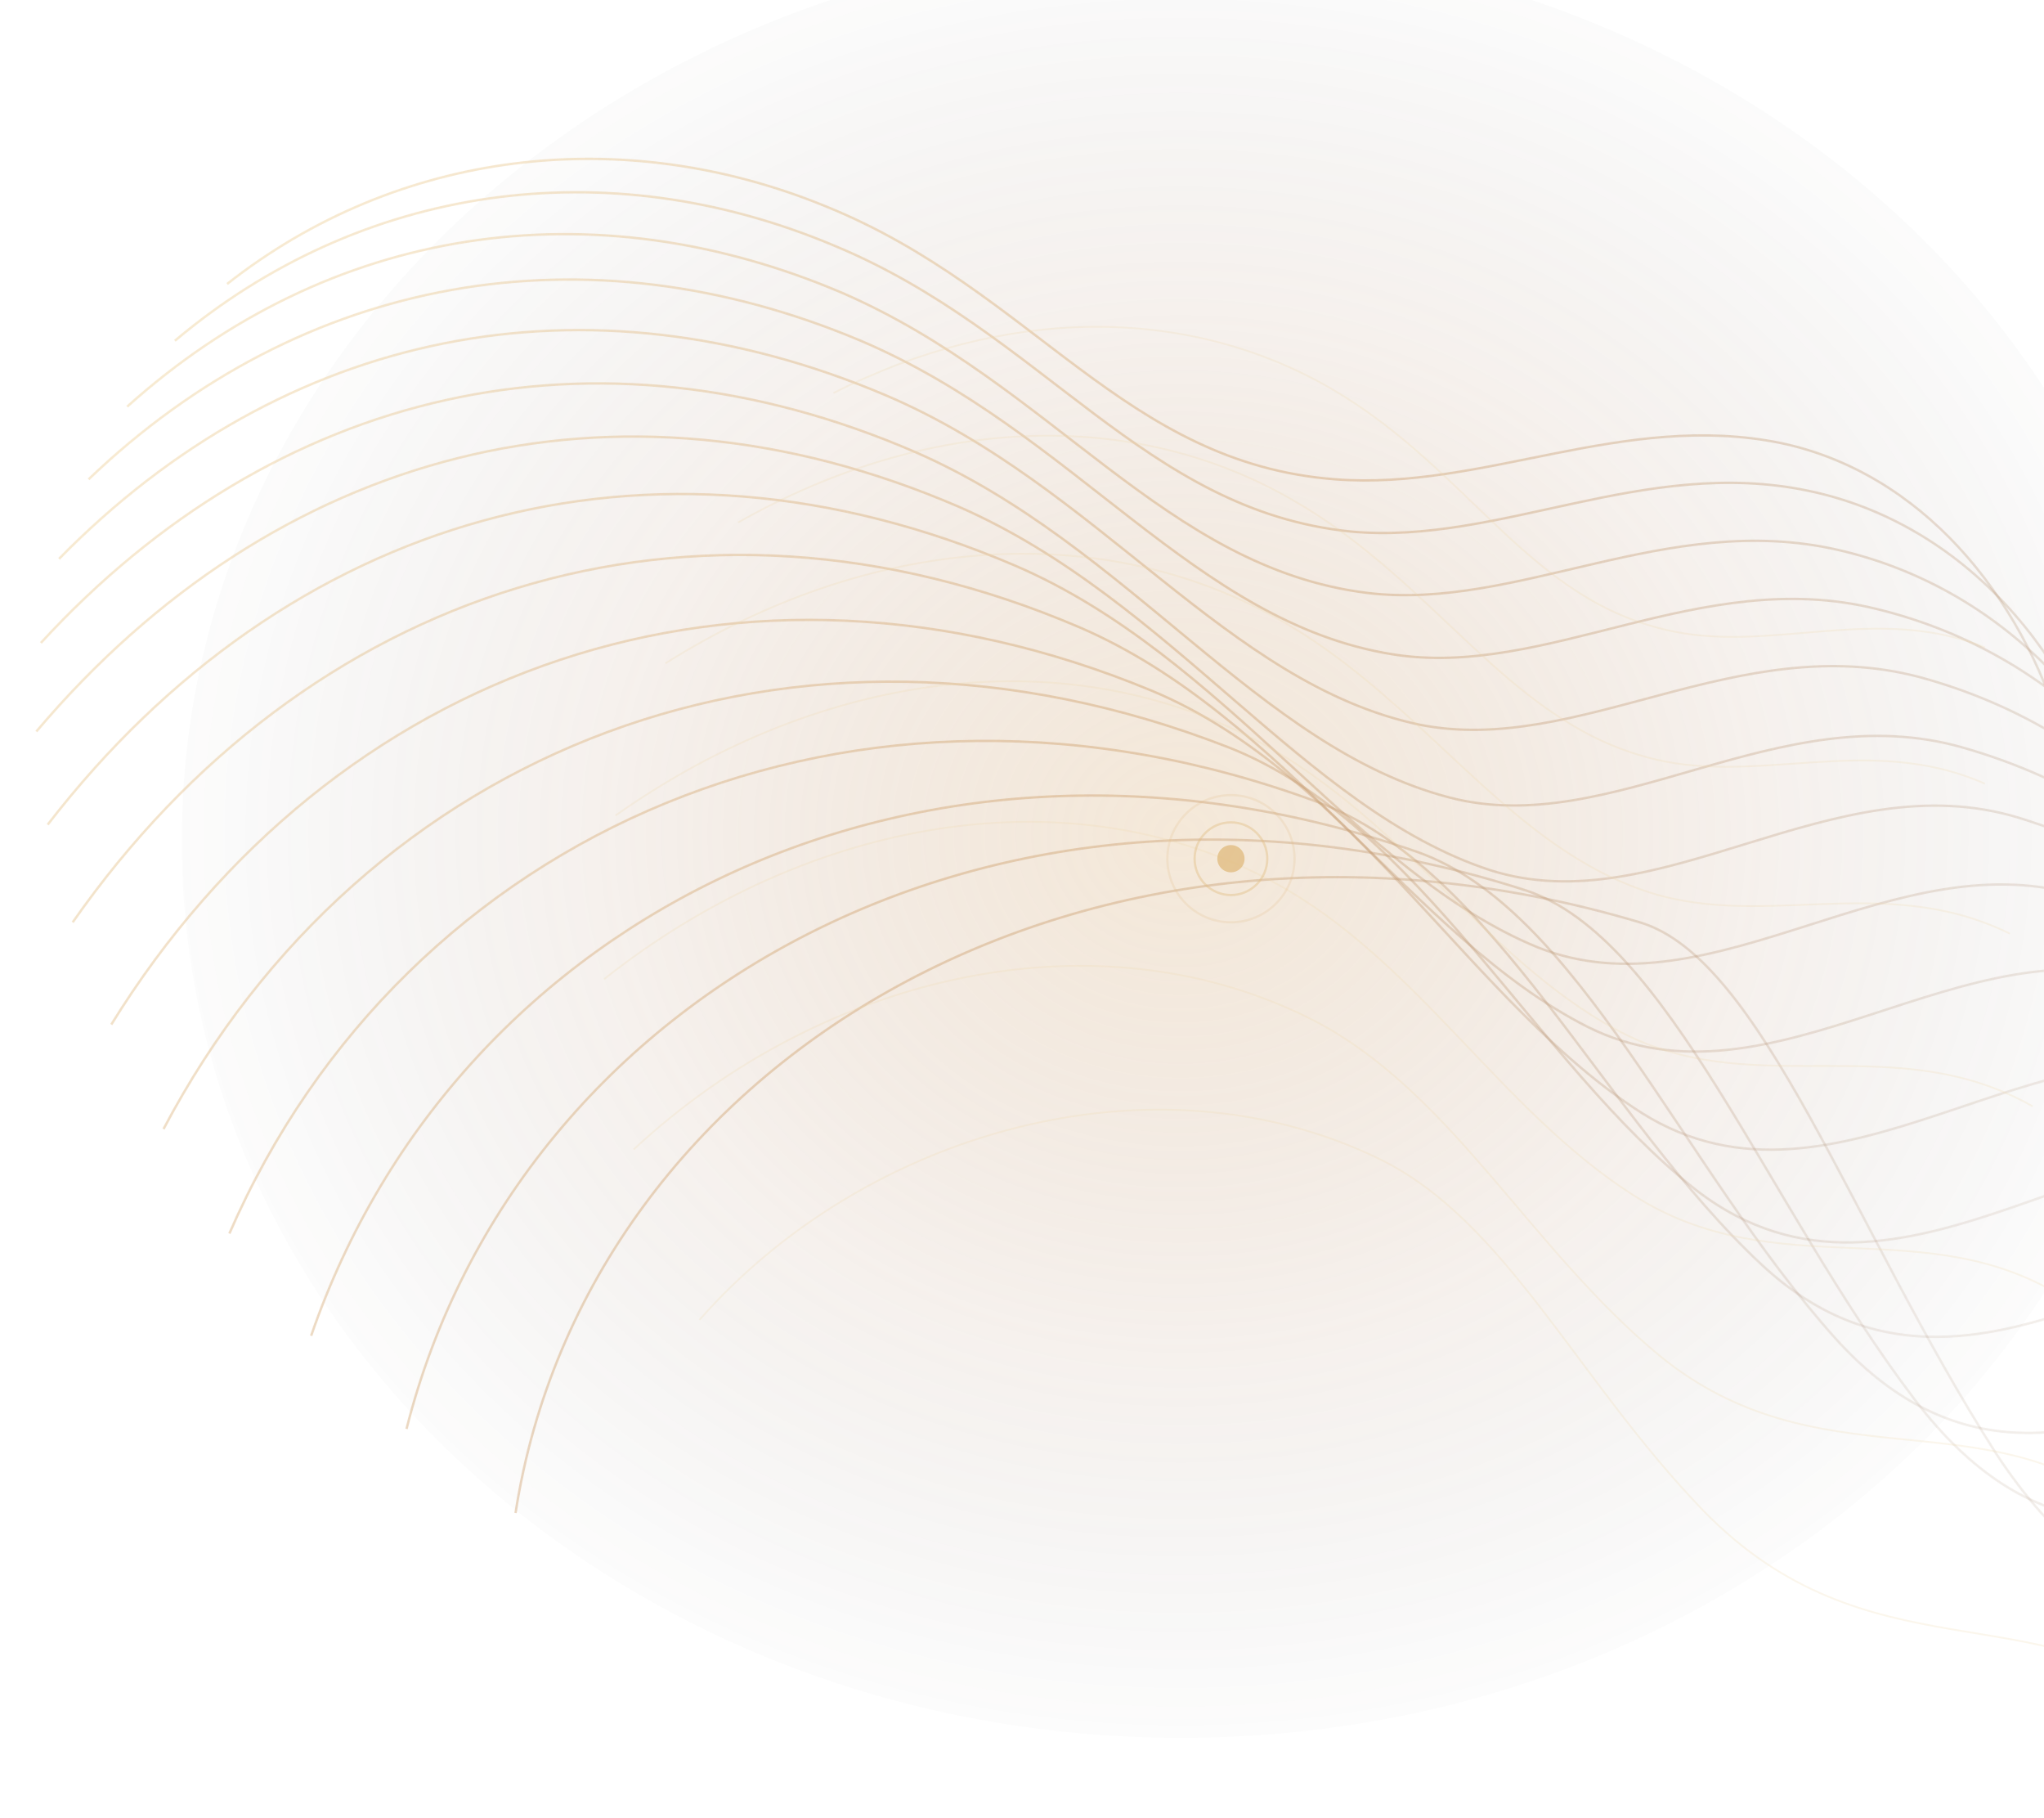
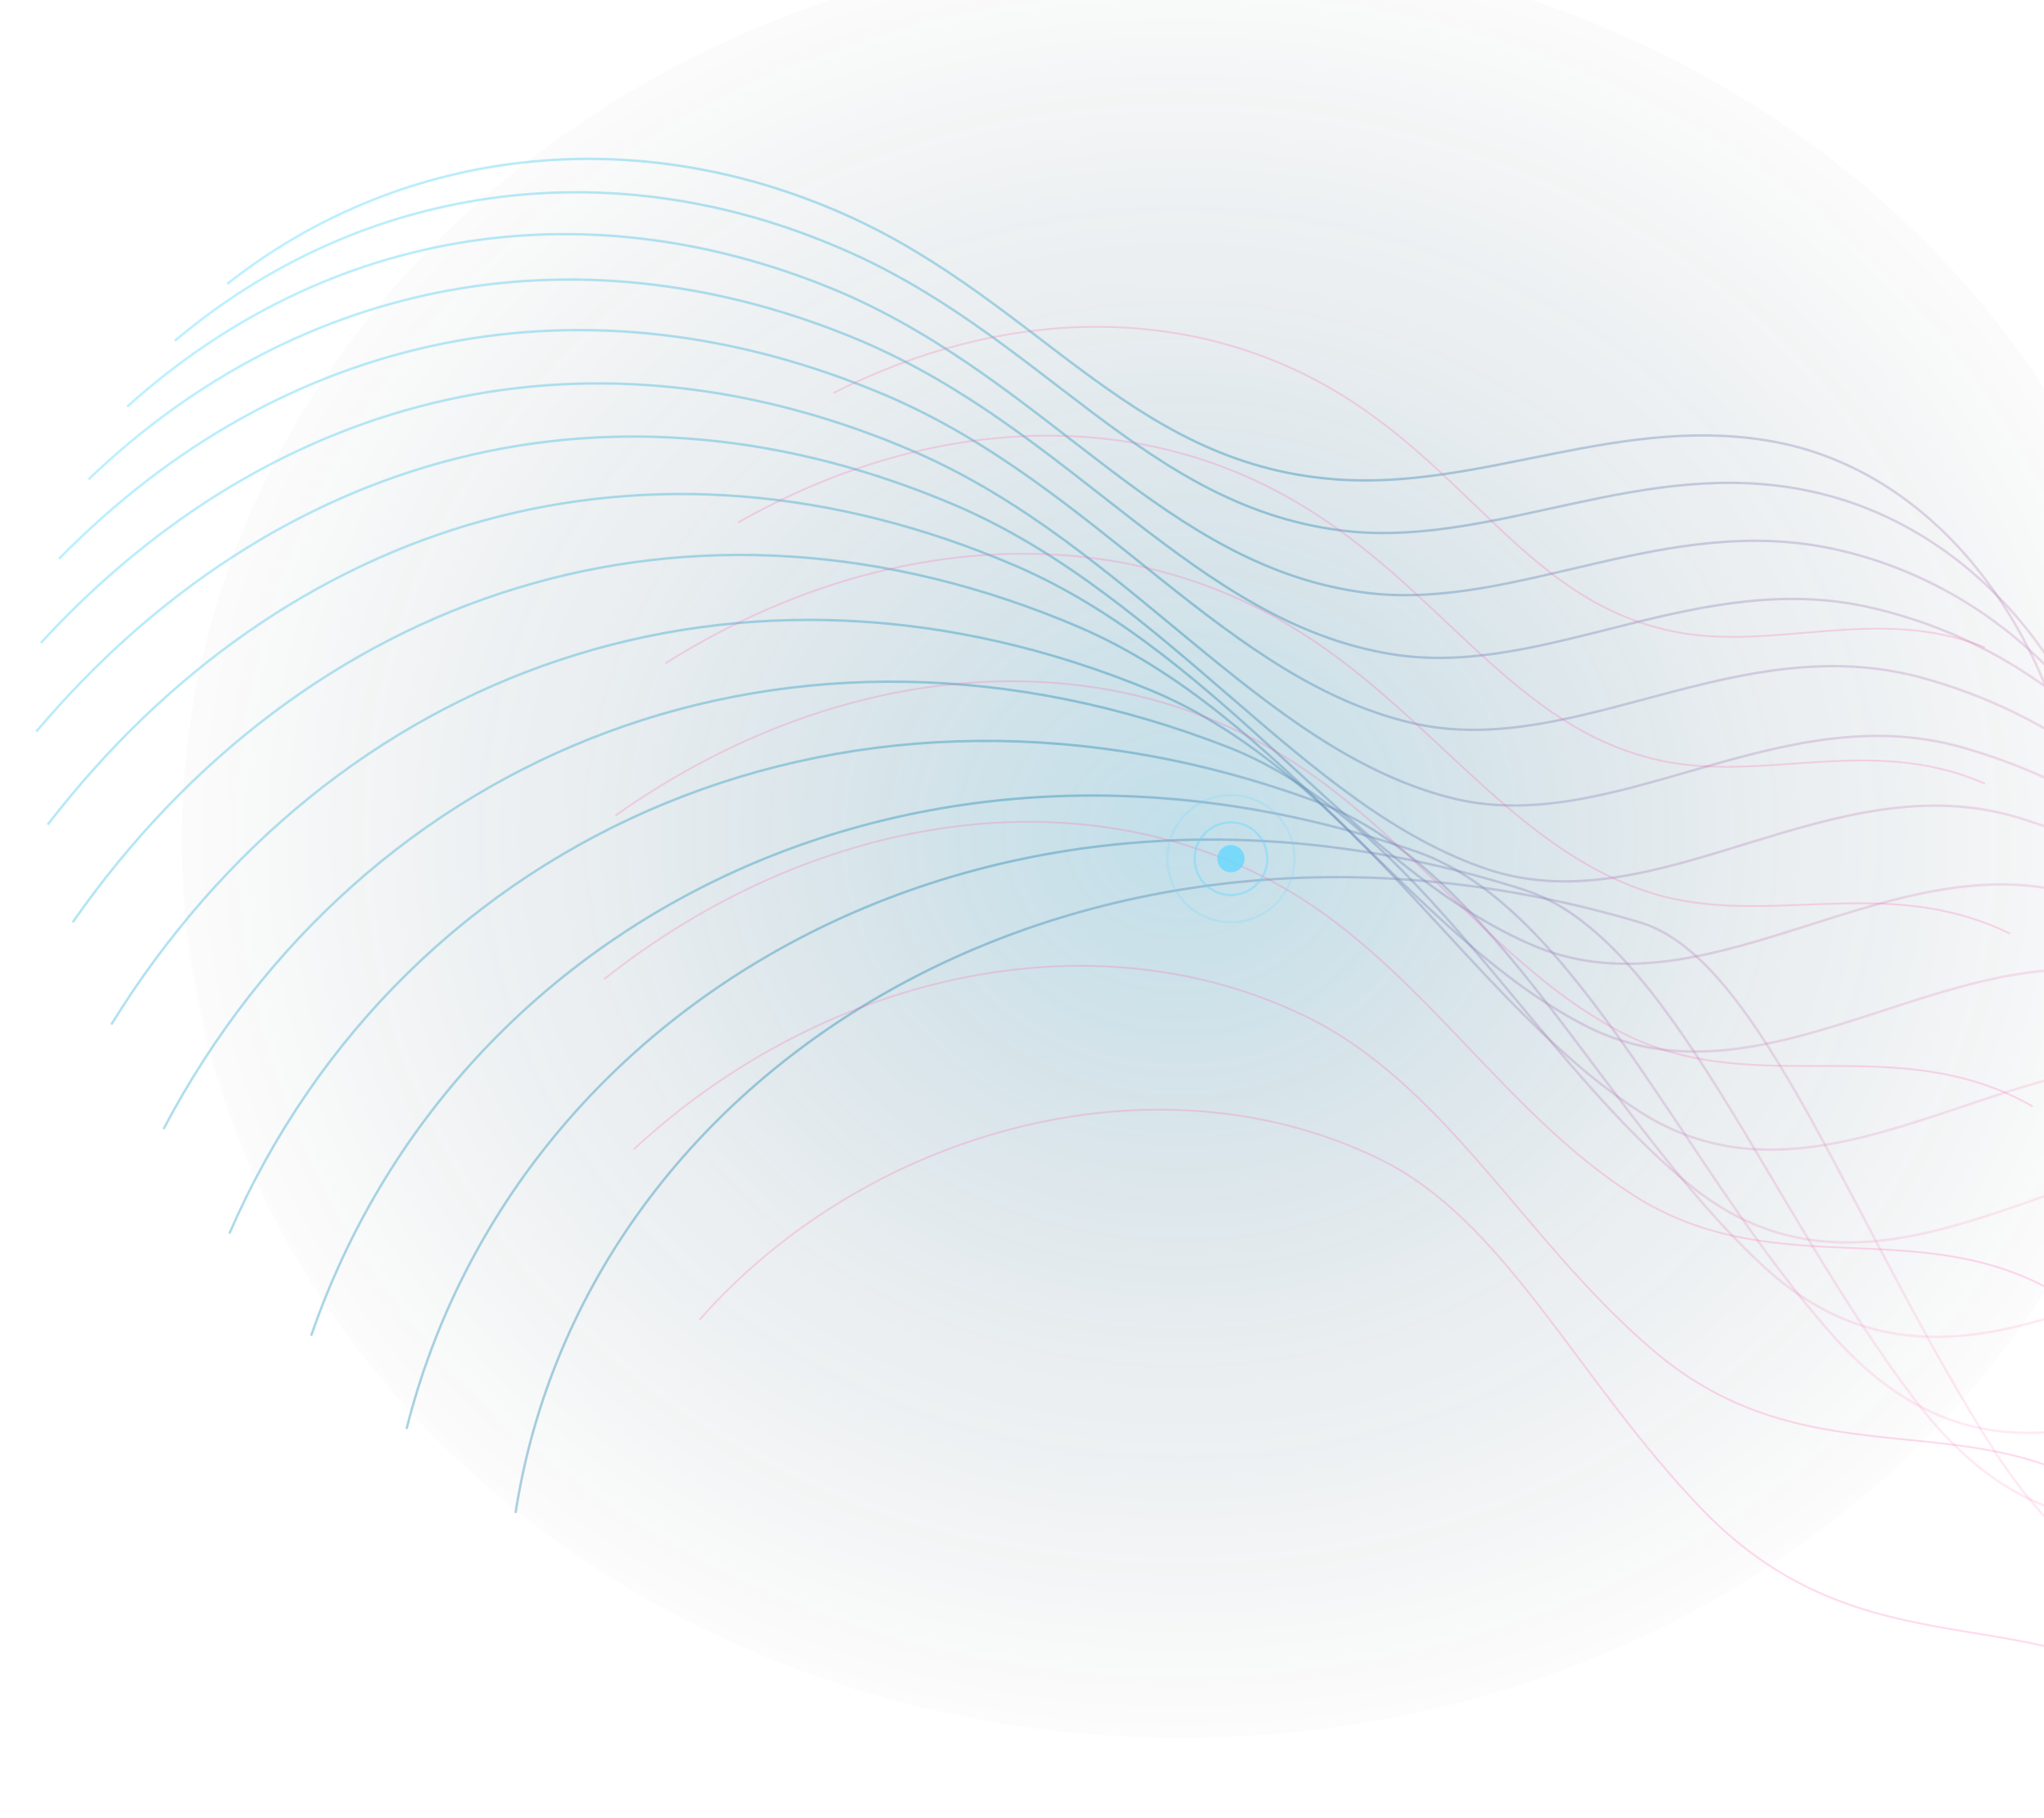
<svg xmlns="http://www.w3.org/2000/svg" viewBox="0 0 900 800" fill="none" role="img" aria-labelledby="title desc">
  <defs>
-     <radialGradient id="amber-wash" cx="0" cy="0" r="1" gradientTransform="matrix(475 0 0 425 520 367)" gradientUnits="userSpaceOnUse">
-       <stop stop-color="#d4a15e" stop-opacity=".24" />
-       <stop offset=".55" stop-color="#9a6339" stop-opacity=".09" />
-       <stop offset="1" stop-color="#090b0d" stop-opacity="0" />
+     <radialGradient id="electric-wash" cx="0" cy="0" r="1" gradientTransform="matrix(475 0 0 425 520 367)" gradientUnits="userSpaceOnUse">
+       <stop stop-color="#007ba7" stop-opacity=".24" />
+       <stop offset=".55" stop-color="#073e5b" stop-opacity=".09" />
+       <stop offset="1" stop-color="#04060a" stop-opacity="0" />
    </radialGradient>
    <linearGradient id="contour" x1="107" x2="773" y1="127" y2="674" gradientUnits="userSpaceOnUse">
-       <stop stop-color="#efd29d" stop-opacity=".65" />
-       <stop offset=".48" stop-color="#c68e51" stop-opacity=".5" />
-       <stop offset="1" stop-color="#805332" stop-opacity=".14" />
+       <stop stop-color="#6ee0ff" stop-opacity=".65" />
+       <stop offset=".48" stop-color="#087ba7" stop-opacity=".5" />
+       <stop offset="1" stop-color="#ff2d95" stop-opacity=".14" />
    </linearGradient>
    <filter id="contour-soft" x="-10%" y="-10%" width="120%" height="120%" color-interpolation-filters="sRGB">
      <feGaussianBlur stdDeviation=".25" />
    </filter>
  </defs>
-   <ellipse cx="520" cy="370" fill="url(#amber-wash)" rx="440" ry="395" />
+   <ellipse cx="520" cy="370" fill="url(#electric-wash)" rx="440" ry="395" />
  <g stroke="url(#contour)" stroke-width="1.05" opacity=".72" filter="url(#contour-soft)">
    <path d="M100 125c75-59 174-71 264-34 91 37 131 113 224 120 65 5 127-30 196-16 62 13 106 67 124 128" />
    <path d="M77 150c82-69 190-84 290-42 92 38 137 117 228 126 65 6 129-33 201-18 68 14 119 72 136 143" />
    <path d="M56 179c89-80 205-97 315-50 92 40 142 121 231 132 66 8 132-36 207-19 75 17 133 79 148 159" />
    <path d="M39 211c94-90 219-112 340-61 94 40 147 124 234 138 68 11 136-39 213-20 83 20 146 87 157 175" />
    <path d="M26 246c99-101 232-128 364-72 94 40 150 127 235 145 70 14 140-42 220-21 89 24 155 96 162 190" />
    <path d="M18 283c103-112 244-145 385-84 94 41 151 130 235 152 72 19 145-45 226-22 95 27 164 104 166 205" />
    <path d="M16 322c105-124 255-164 406-99 94 41 152 133 234 160 75 24 151-48 233-23 100 31 170 111 168 220" />
    <path d="M21 363c105-136 265-183 426-114 93 40 150 135 230 168 78 31 158-49 241-22 104 34 174 119 167 235" />
    <path d="M32 406c102-146 272-203 443-130 91 39 147 137 224 176 82 41 167-49 251-19 106 38 175 126 161 248" />
    <path d="M49 451c97-157 277-222 458-147 89 37 142 139 216 186 86 54 177-48 262-15 106 42 171 133 150 259" />
    <path d="M72 497c88-167 277-243 469-168 84 33 135 139 206 195 91 70 187-46 272-10 105 45 166 138 137 269" />
    <path d="M101 543c77-177 276-265 479-190 78 29 126 139 196 204 96 89 198-43 281-4 102 48 157 144 120 279" />
    <path d="M137 588c64-186 271-288 487-213 71 25 116 138 184 214 100 111 207-39 286 2 99 51 148 148 103 286" />
    <path d="M179 629c49-194 264-311 493-237 63 21 105 137 171 224 102 134 213-32 289 11 95 54 136 152 84 292" />
    <path d="M227 666c31-200 253-332 495-260 54 16 93 134 157 234 104 158 220-24 290 21 91 58 124 156 65 296" />
  </g>
-   <g stroke="#efd9ad" stroke-width=".8" opacity=".23">
+   <g stroke="#ff58ad" stroke-width=".8" opacity=".23">
    <path d="M367 173c75-38 155-39 219-2 62 36 87 94 151 107 44 9 90-12 137 7" />
    <path d="M325 230c83-47 173-51 244-10 63 36 94 96 155 113 48 14 98-11 150 12" />
    <path d="M293 292c89-56 190-64 269-20 63 35 99 97 159 119 53 20 107-8 164 20" />
    <path d="M271 359c92-65 201-78 286-31 63 35 101 99 160 128 58 28 118-3 178 31" />
    <path d="M266 431c91-72 207-91 296-42 62 34 99 100 157 137 64 41 129 6 191 46" />
    <path d="M279 506c85-79 207-105 301-56 60 32 94 100 151 147 69 56 140 19 202 65" />
    <path d="M308 581c73-83 200-119 299-71 56 27 87 97 143 155 72 74 149 36 208 87" />
  </g>
-   <circle cx="542" cy="378" r="6" fill="#e1bd82" opacity=".8" />
-   <circle cx="542" cy="378" r="16" stroke="#e1bd82" stroke-opacity=".42" />
-   <circle cx="542" cy="378" r="28" stroke="#e1bd82" stroke-opacity=".2" />
+   <circle cx="542" cy="378" r="6" fill="#65d7ff" opacity=".8" />
+   <circle cx="542" cy="378" r="16" stroke="#65d7ff" stroke-opacity=".42" />
+   <circle cx="542" cy="378" r="28" stroke="#65d7ff" stroke-opacity=".2" />
</svg>
